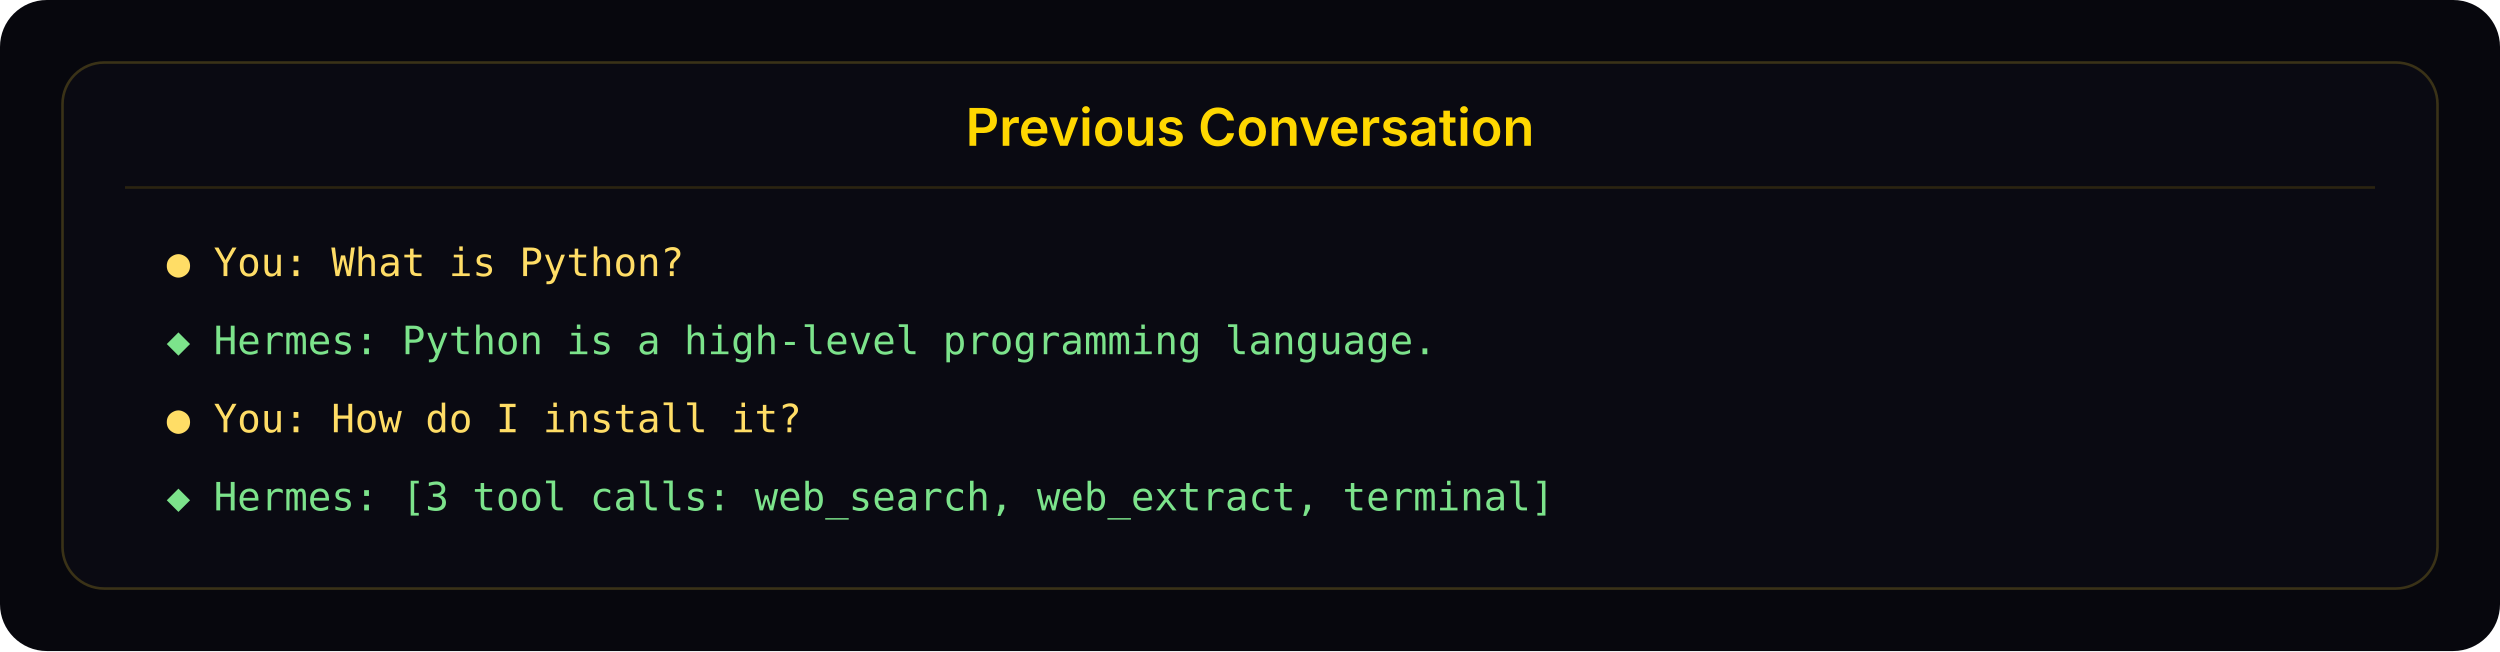
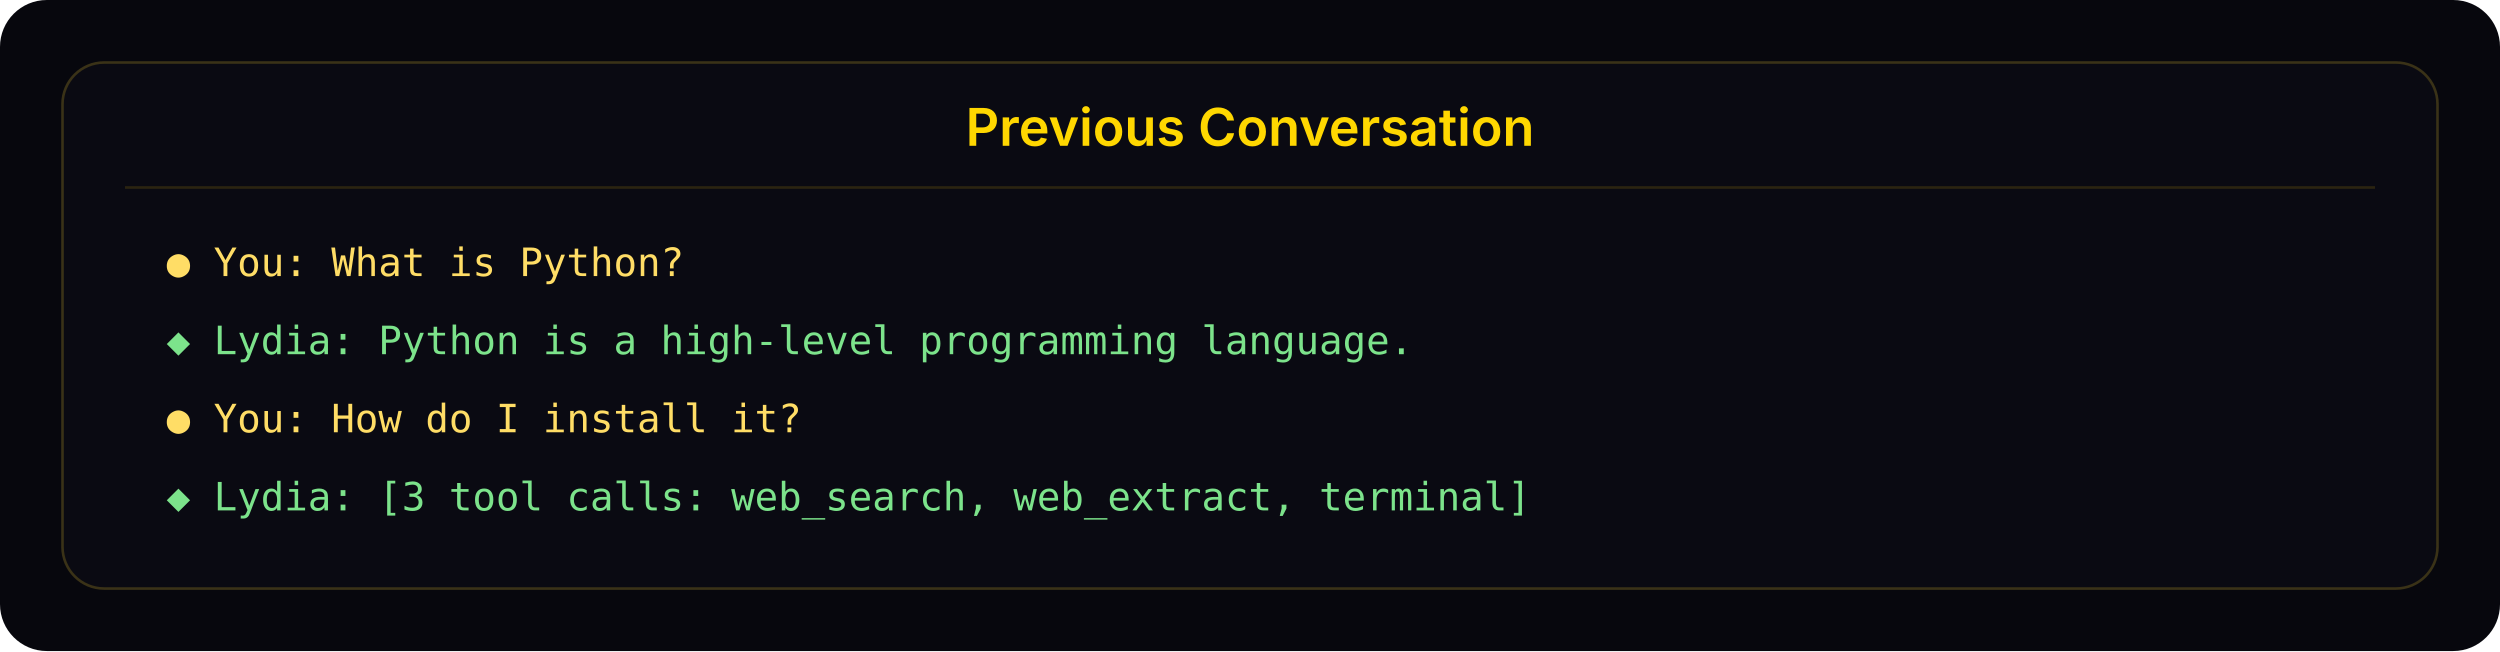
<svg xmlns="http://www.w3.org/2000/svg" width="960" height="250" viewBox="0 0 960 250" role="img" aria-labelledby="title desc">
  <rect width="960" height="250" rx="18" fill="#07070d" />
  <rect x="24" y="24" width="912" height="202" rx="16" fill="#0a0a12" stroke="#3a3217" />
  <text x="480" y="56" text-anchor="middle" fill="#ffd700" font-family="Inter, sans-serif" font-size="20" font-weight="600">Previous Conversation</text>
  <line x1="48" y1="72" x2="912" y2="72" stroke="#2b2410" />
  <text x="64" y="106" fill="#ffdd66" font-family="JetBrains Mono, monospace" font-size="15">● You: What is Python?</text>
-   <text x="64" y="136" fill="#7ce38b" font-family="JetBrains Mono, monospace" font-size="15">◆ Hermes: Python is a high-level programming language.</text>
+   <text x="64" y="136" fill="#7ce38b" font-family="JetBrains Mono, monospace" font-size="15">◆ Lydia: Python is a high-level programming language.</text>
  <text x="64" y="166" fill="#ffdd66" font-family="JetBrains Mono, monospace" font-size="15">● You: How do I install it?</text>
-   <text x="64" y="196" fill="#7ce38b" font-family="JetBrains Mono, monospace" font-size="15">◆ Hermes: [3 tool calls: web_search, web_extract, terminal]</text>
+   <text x="64" y="196" fill="#7ce38b" font-family="JetBrains Mono, monospace" font-size="15">◆ Lydia: [3 tool calls: web_search, web_extract, terminal]</text>
</svg>
